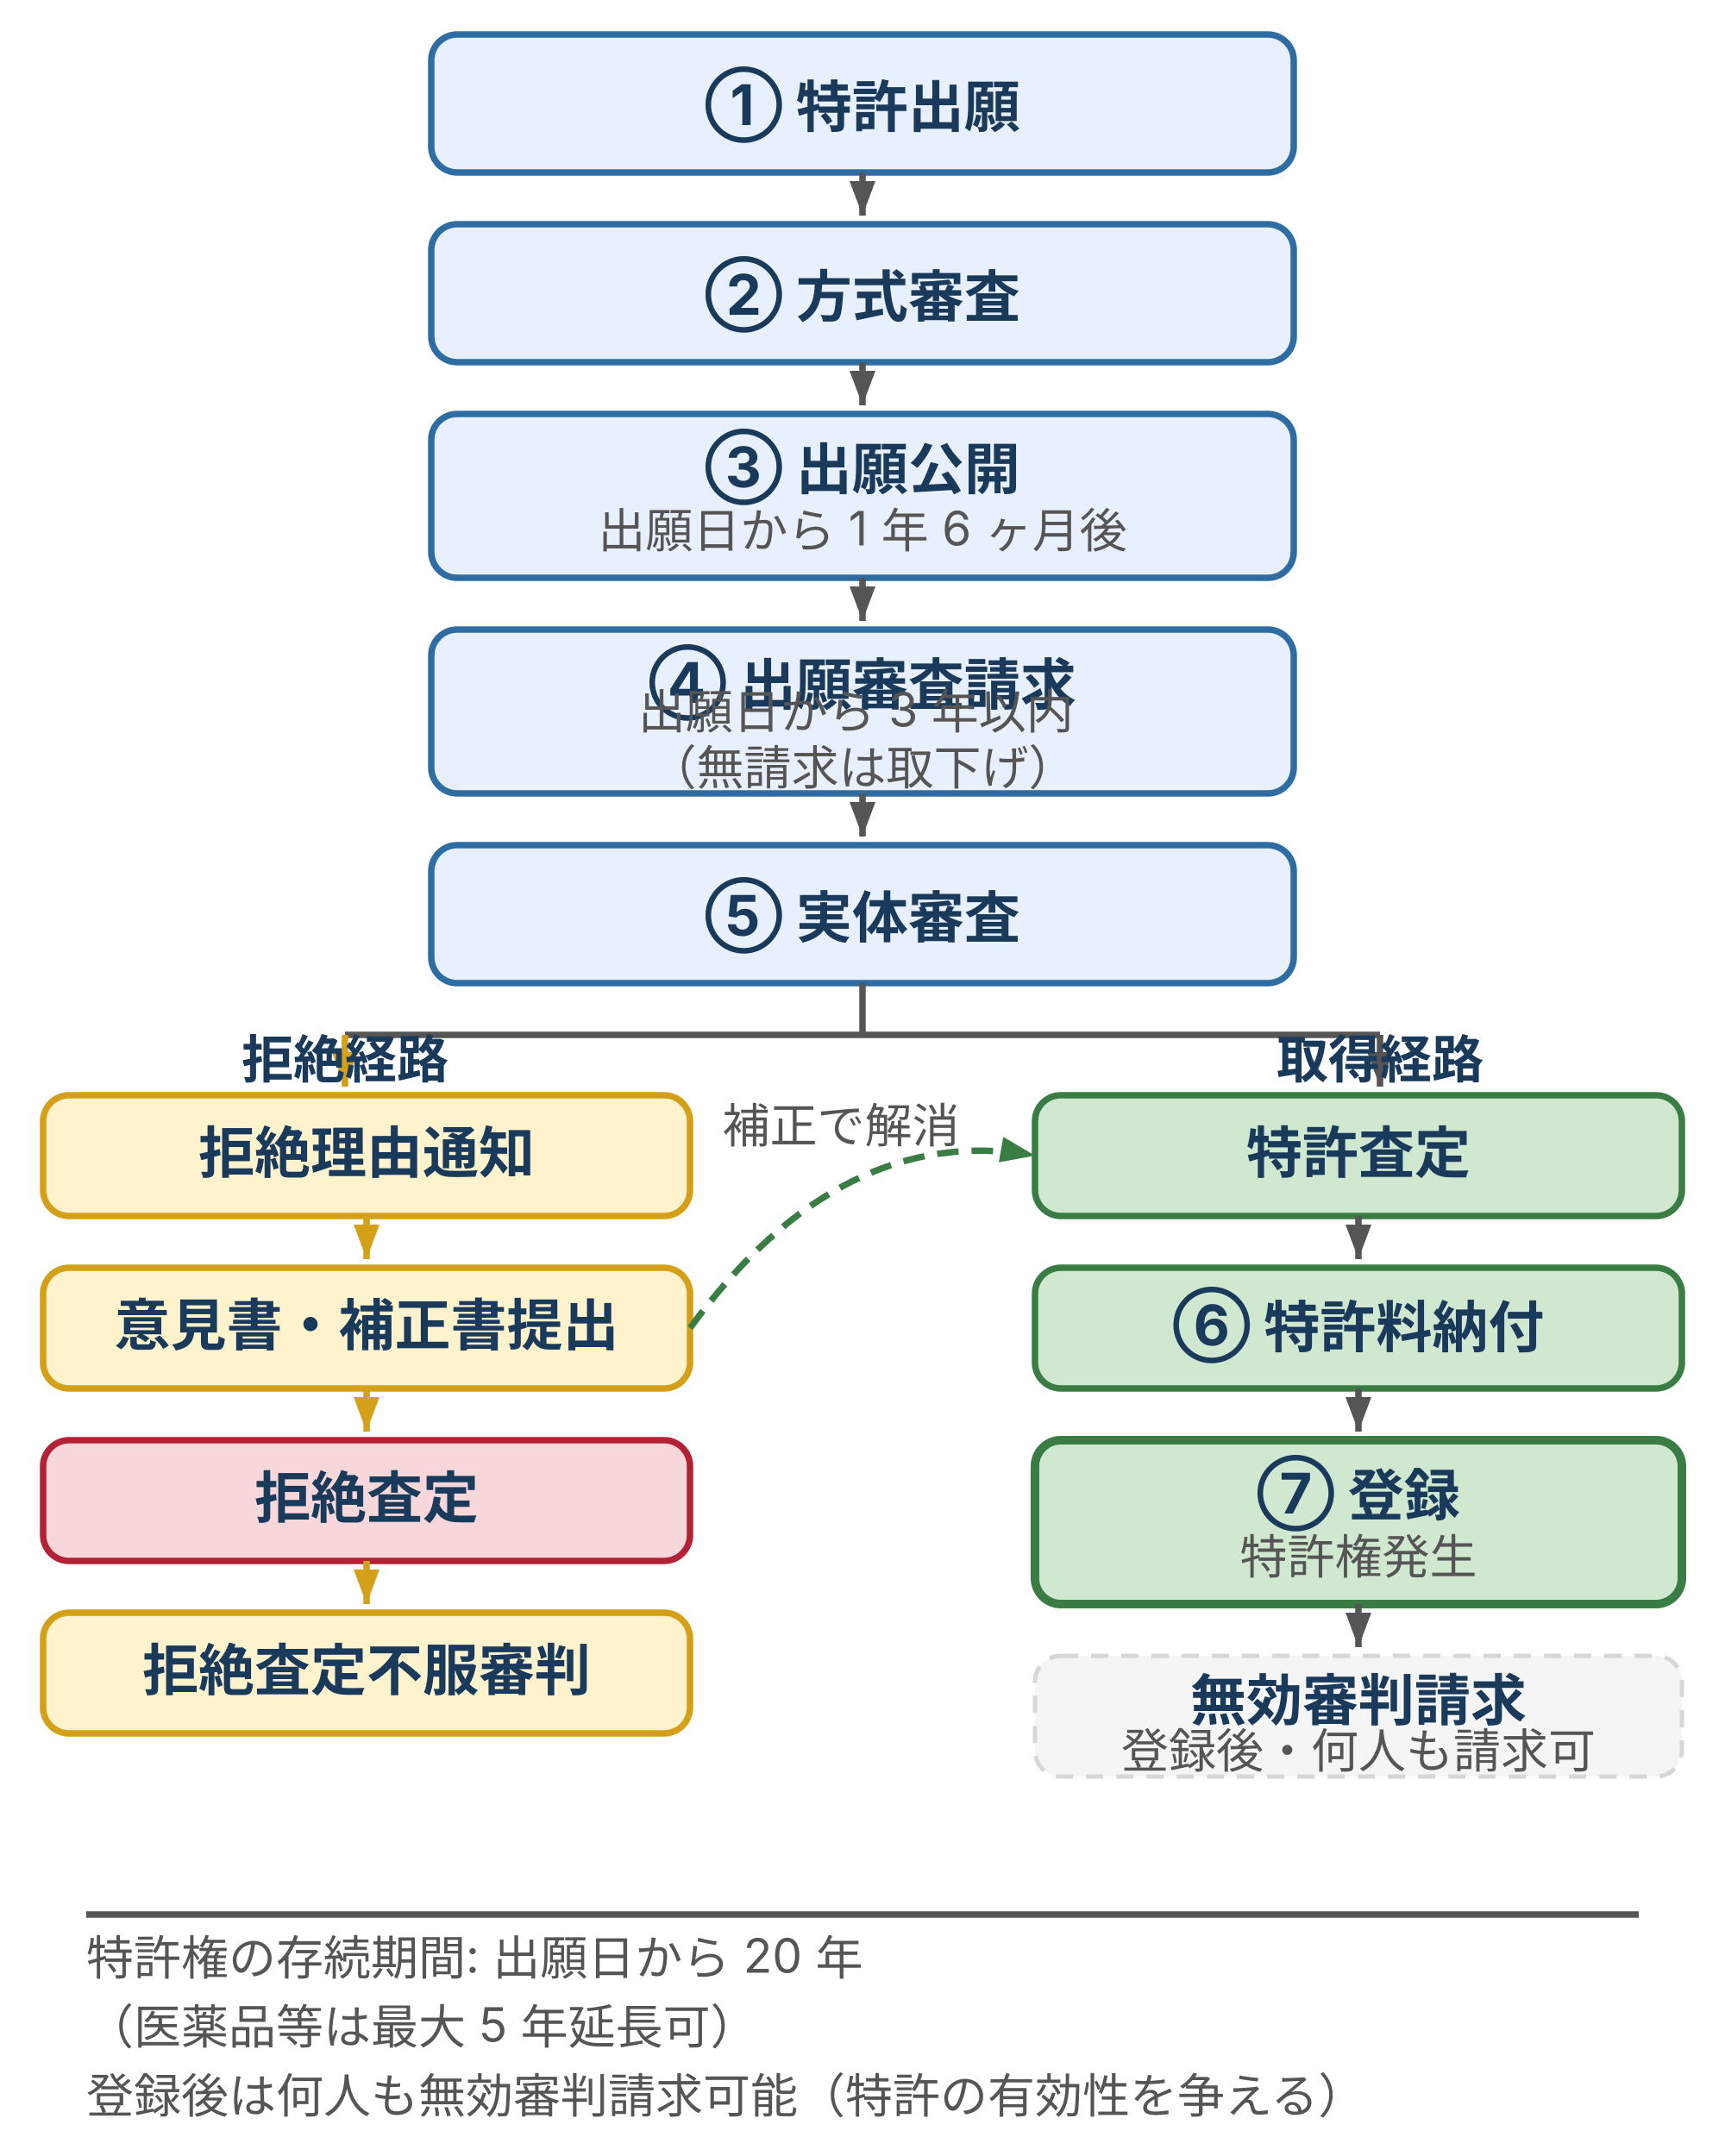
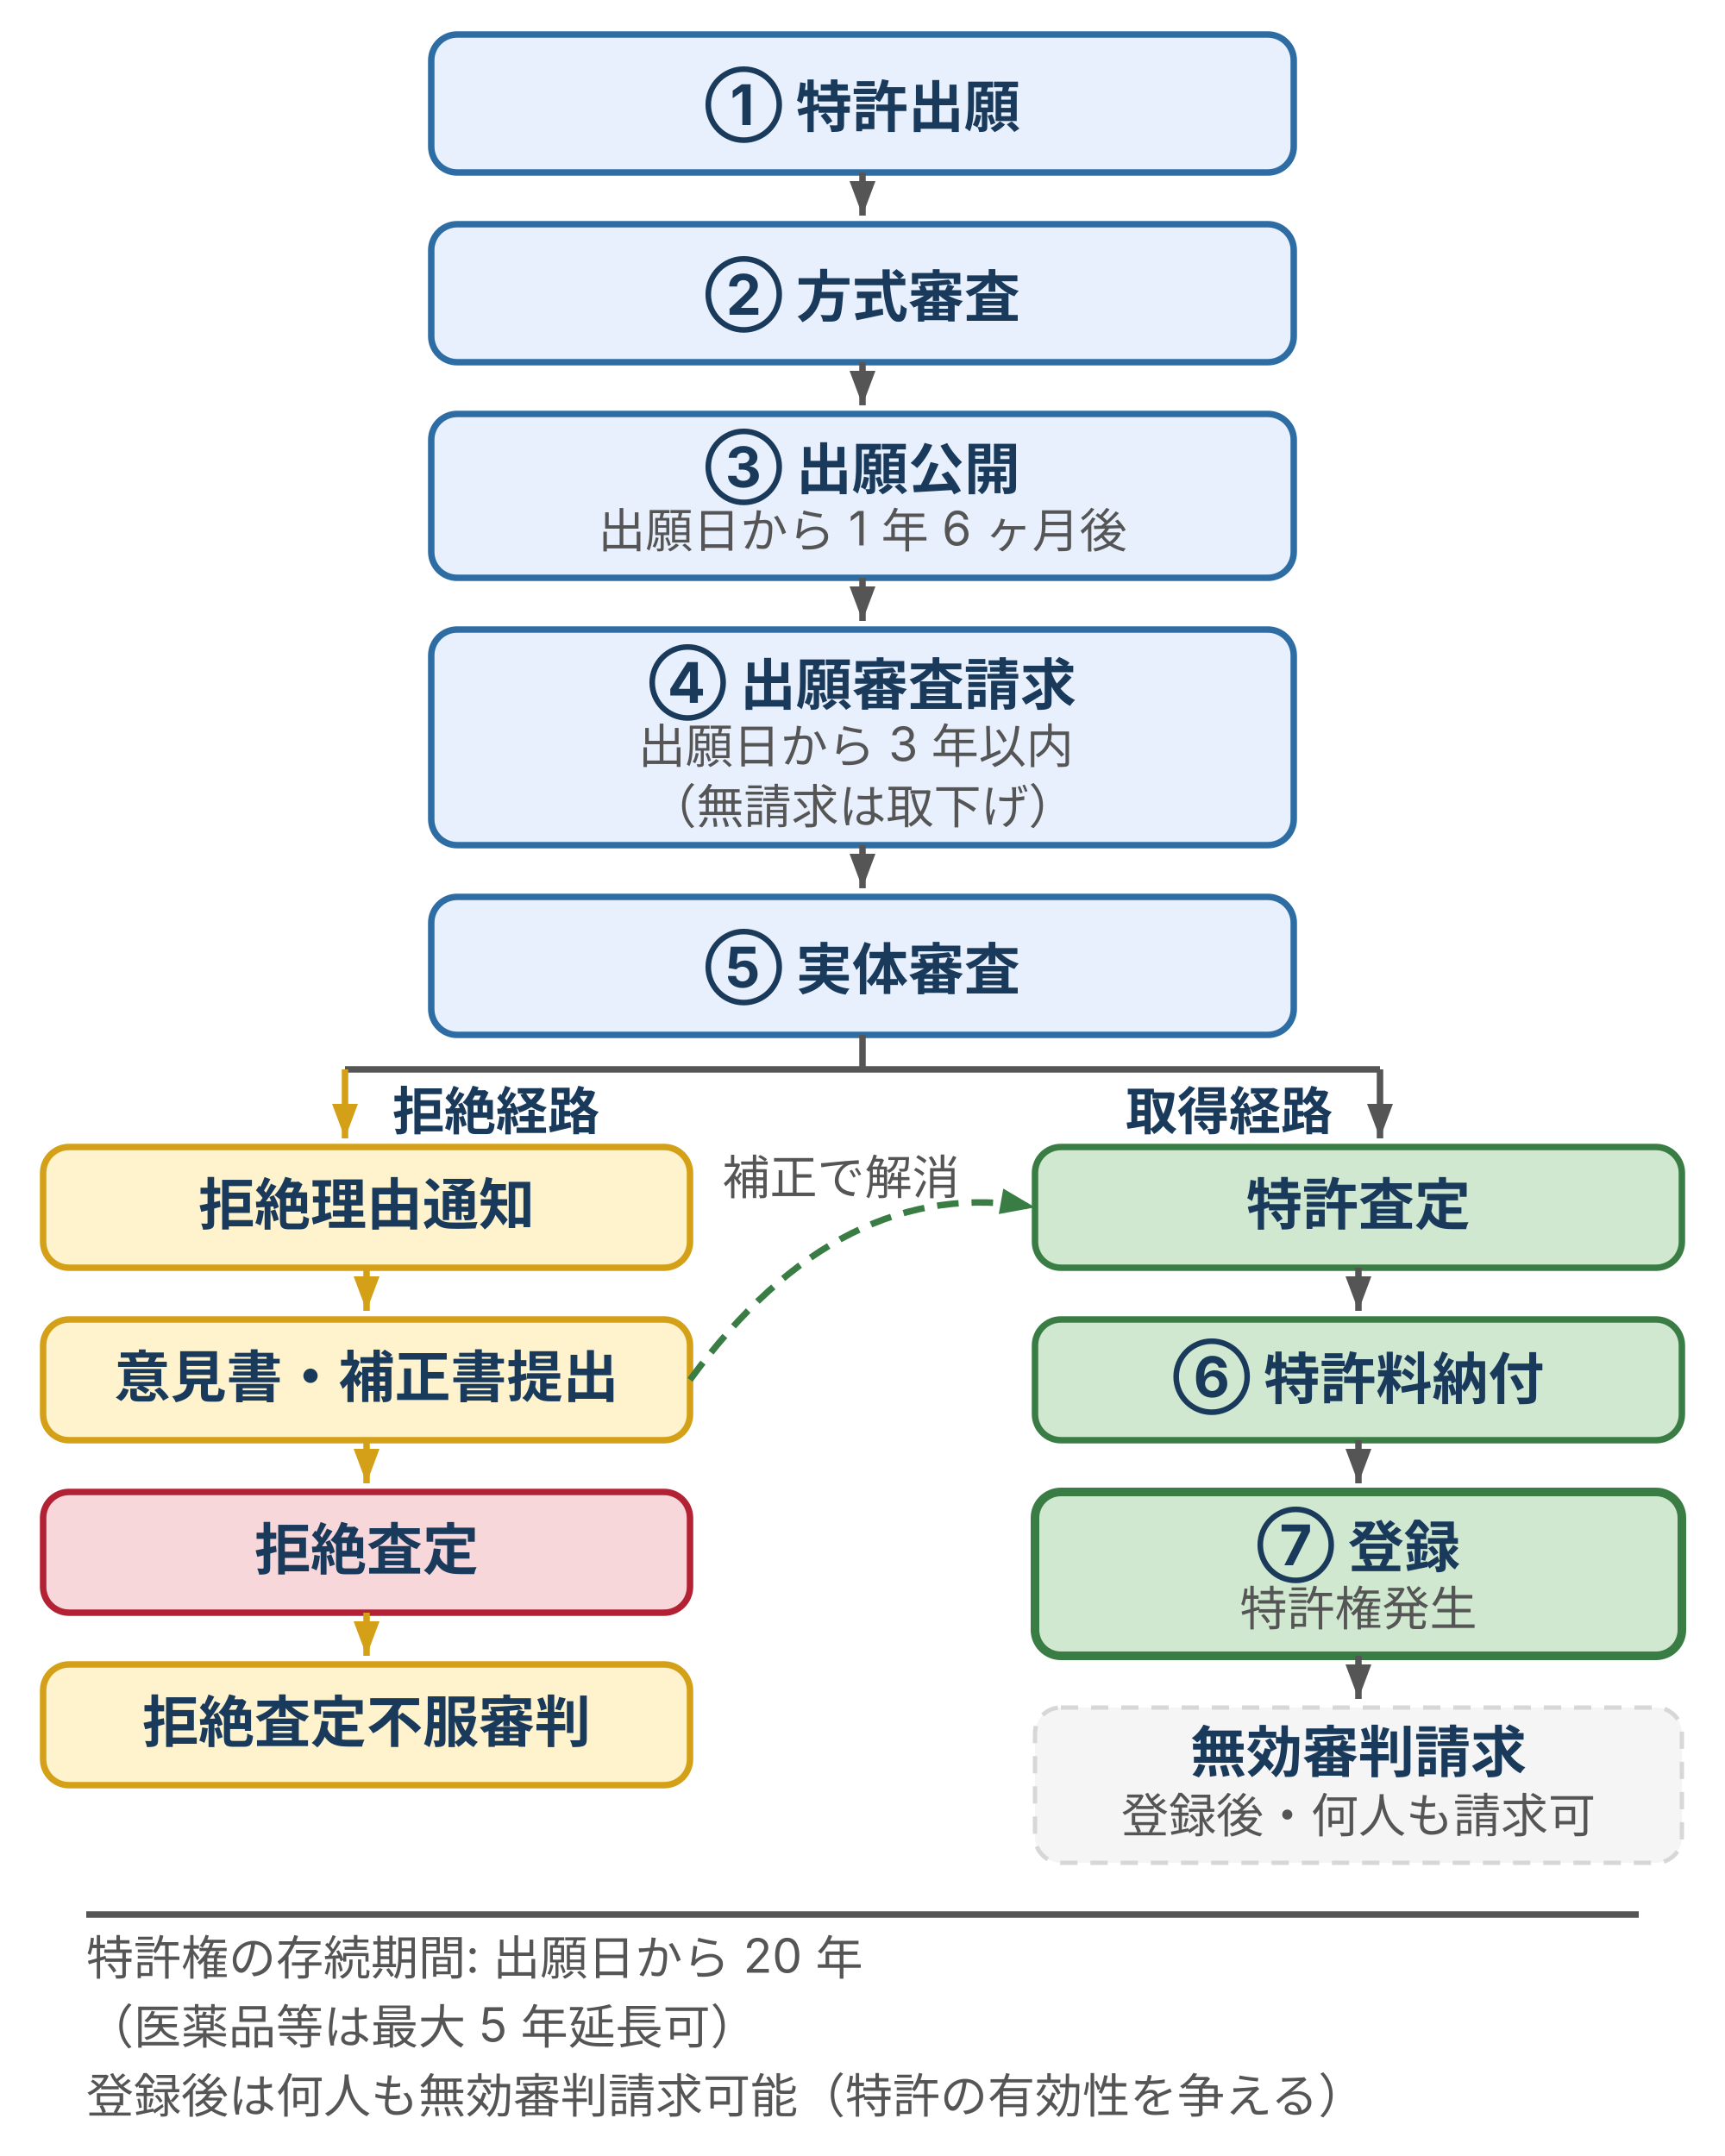
<svg xmlns="http://www.w3.org/2000/svg" width="400" height="500" viewBox="0 0 400 500" style="max-width:400px;width:100%" role="img" aria-label="出願から特許取得までのフロー：特許出願 → 方式審査 → 出願公開（1.5 年後）→ 出願審査請求（3 年以内）→ 実体審査の後、拒絶経路（拒絶理由通知 → 意見書・補正書 → 拒絶査定 → 不服審判）と取得経路（特許査定 → 特許料納付 → 登録）に分岐">
  <defs>
    <style>
      text { font-family: Inter, "Noto Sans JP", "Hiragino Kaku Gothic ProN", sans-serif; }
      .t-step { font-size: 13px; font-weight: bold; fill: #1a3a5c; }
      .t-sub { font-size: 11px; fill: #555; }
      .t-branch { font-size: 12px; font-weight: bold; fill: #1a3a5c; }
      .t-legend { font-size: 11px; fill: #555; }
      .box-step { fill: #e8f0fe; stroke: #2e6da4; stroke-width: 1.5; }
      .box-warn { fill: #fff3cd; stroke: #d4a017; stroke-width: 1.5; }
      .box-danger { fill: #f8d7da; stroke: #b22234; stroke-width: 1.5; }
      .box-positive { fill: #d0e8d0; stroke: #3a7d44; stroke-width: 1.5; }
      .box-final { fill: #d0e8d0; stroke: #3a7d44; stroke-width: 2; }
      .box-aux { fill: #f5f5f5; stroke: #d7d7d7; stroke-width: 1; stroke-dasharray: 4,3; }
      .arrow { stroke: #555; stroke-width: 1.5; fill: none; }
      .arrow-warn { stroke: #d4a017; stroke-width: 1.5; fill: none; }
      .arrow-positive { stroke: #3a7d44; stroke-width: 1.5; fill: none; stroke-dasharray: 5,3; }
    </style>
    <marker markerUnits="userSpaceOnUse" id="arrow" markerWidth="8" markerHeight="6" refX="8" refY="3" orient="auto">
      <polygon points="0,0 8,3 0,6" fill="#555" />
    </marker>
    <marker markerUnits="userSpaceOnUse" id="arrow-warn" markerWidth="8" markerHeight="6" refX="8" refY="3" orient="auto">
      <polygon points="0,0 8,3 0,6" fill="#d4a017" />
    </marker>
    <marker markerUnits="userSpaceOnUse" id="arrow-positive" markerWidth="8" markerHeight="6" refX="8" refY="3" orient="auto">
      <polygon points="0,0 8,3 0,6" fill="#3a7d44" />
    </marker>
  </defs>
  <rect class="box-step" x="100" y="8" width="200" height="32" rx="6" />
  <text class="t-step" x="200" y="29" text-anchor="middle">① 特許出願</text>
  <line class="arrow" x1="200" y1="40" x2="200" y2="50" marker-end="url(#arrow)" />
  <rect class="box-step" x="100" y="52" width="200" height="32" rx="6" />
  <text class="t-step" x="200" y="73" text-anchor="middle">② 方式審査</text>
  <line class="arrow" x1="200" y1="84" x2="200" y2="94" marker-end="url(#arrow)" />
  <rect class="box-step" x="100" y="96" width="200" height="38" rx="6" />
  <text class="t-step" x="200" y="113" text-anchor="middle">③ 出願公開</text>
  <text class="t-sub" x="200" y="127" text-anchor="middle">出願日から 1 年 6 ヶ月後</text>
  <line class="arrow" x1="200" y1="134" x2="200" y2="144" marker-end="url(#arrow)" />
-   <rect class="box-step" x="100" y="146" width="200" height="38" rx="6" />
+   <rect class="box-step" x="100" y="146" width="200" height="50" rx="6" />
  <text class="t-step" x="200" y="163" text-anchor="middle">④ 出願審査請求</text>
-   <text class="t-sub" x="200" y="169" text-anchor="middle">
+   <text class="t-sub" x="200" y="177" text-anchor="middle">
    <tspan x="200" dy="0">出願日から 3 年以内</tspan>
-     <tspan x="200" dy="13">（無請求は取下げ）</tspan>
+     <tspan x="200" dy="14">（無請求は取下げ）</tspan>
  </text>
-   <line class="arrow" x1="200" y1="184" x2="200" y2="194" marker-end="url(#arrow)" />
-   <rect class="box-step" x="100" y="196" width="200" height="32" rx="6" />
-   <text class="t-step" x="200" y="217" text-anchor="middle">⑤ 実体審査</text>
-   <line class="arrow" x1="200" y1="228" x2="200" y2="240" />
-   <line class="arrow" x1="80" y1="240" x2="320" y2="240" />
-   <line class="arrow-warn" x1="80" y1="240" x2="80" y2="252" marker-end="url(#arrow-warn)" />
-   <line class="arrow" x1="320" y1="240" x2="320" y2="252" marker-end="url(#arrow)" />
-   <text class="t-branch" x="80" y="250" text-anchor="middle" fill="#d4a017">拒絶経路</text>
-   <text class="t-branch" x="320" y="250" text-anchor="middle" fill="#3a7d44">取得経路</text>
-   <rect class="box-warn" x="10" y="254" width="150" height="28" rx="6" />
-   <text class="t-step" x="85" y="272" text-anchor="middle">拒絶理由通知</text>
-   <line class="arrow-warn" x1="85" y1="282" x2="85" y2="292" marker-end="url(#arrow-warn)" />
-   <rect class="box-warn" x="10" y="294" width="150" height="28" rx="6" />
-   <text class="t-step" x="85" y="312" text-anchor="middle">意見書・補正書提出</text>
-   <line class="arrow-warn" x1="85" y1="322" x2="85" y2="332" marker-end="url(#arrow-warn)" />
-   <rect class="box-danger" x="10" y="334" width="150" height="28" rx="6" />
-   <text class="t-step" x="85" y="352" text-anchor="middle">拒絶査定</text>
-   <line class="arrow-warn" x1="85" y1="362" x2="85" y2="372" marker-end="url(#arrow-warn)" />
-   <rect class="box-warn" x="10" y="374" width="150" height="28" rx="6" />
-   <text class="t-step" x="85" y="392" text-anchor="middle">拒絶査定不服審判</text>
-   <rect class="box-positive" x="240" y="254" width="150" height="28" rx="6" />
-   <text class="t-step" x="315" y="272" text-anchor="middle">特許査定</text>
-   <line class="arrow" x1="315" y1="282" x2="315" y2="292" marker-end="url(#arrow)" />
-   <rect class="box-positive" x="240" y="294" width="150" height="28" rx="6" />
-   <text class="t-step" x="315" y="312" text-anchor="middle">⑥ 特許料納付</text>
-   <line class="arrow" x1="315" y1="322" x2="315" y2="332" marker-end="url(#arrow)" />
-   <rect class="box-final" x="240" y="334" width="150" height="38" rx="6" />
-   <text class="t-step" x="315" y="351" text-anchor="middle">⑦ 登録</text>
-   <text class="t-sub" x="315" y="365" text-anchor="middle">特許権発生</text>
-   <line class="arrow" x1="315" y1="372" x2="315" y2="382" marker-end="url(#arrow)" />
-   <rect class="box-aux" x="240" y="384" width="150" height="28" rx="6" />
-   <text class="t-step" x="315" y="399" text-anchor="middle">無効審判請求</text>
-   <text class="t-sub" x="315" y="410" text-anchor="middle">登録後・何人も請求可</text>
-   <path class="arrow-positive" d="M 160 308 Q 195 260 240 268" marker-end="url(#arrow-positive)" />
-   <text class="t-sub" x="195" y="265" text-anchor="middle" fill="#3a7d44">補正で解消</text>
+   <line class="arrow" x1="200" y1="196" x2="200" y2="206" marker-end="url(#arrow)" />
+   <rect class="box-step" x="100" y="208" width="200" height="32" rx="6" />
+   <text class="t-step" x="200" y="229" text-anchor="middle">⑤ 実体審査</text>
+   <line class="arrow" x1="200" y1="240" x2="200" y2="248" />
+   <line class="arrow" x1="80" y1="248" x2="320" y2="248" />
+   <line class="arrow-warn" x1="80" y1="248" x2="80" y2="264" marker-end="url(#arrow-warn)" />
+   <line class="arrow" x1="320" y1="248" x2="320" y2="264" marker-end="url(#arrow)" />
+   <text class="t-branch" x="115" y="262" text-anchor="middle" fill="#d4a017">拒絶経路</text>
+   <text class="t-branch" x="285" y="262" text-anchor="middle" fill="#3a7d44">取得経路</text>
+   <rect class="box-warn" x="10" y="266" width="150" height="28" rx="6" />
+   <text class="t-step" x="85" y="284" text-anchor="middle">拒絶理由通知</text>
+   <line class="arrow-warn" x1="85" y1="294" x2="85" y2="304" marker-end="url(#arrow-warn)" />
+   <rect class="box-warn" x="10" y="306" width="150" height="28" rx="6" />
+   <text class="t-step" x="85" y="324" text-anchor="middle">意見書・補正書提出</text>
+   <line class="arrow-warn" x1="85" y1="334" x2="85" y2="344" marker-end="url(#arrow-warn)" />
+   <rect class="box-danger" x="10" y="346" width="150" height="28" rx="6" />
+   <text class="t-step" x="85" y="364" text-anchor="middle">拒絶査定</text>
+   <line class="arrow-warn" x1="85" y1="374" x2="85" y2="384" marker-end="url(#arrow-warn)" />
+   <rect class="box-warn" x="10" y="386" width="150" height="28" rx="6" />
+   <text class="t-step" x="85" y="404" text-anchor="middle">拒絶査定不服審判</text>
+   <rect class="box-positive" x="240" y="266" width="150" height="28" rx="6" />
+   <text class="t-step" x="315" y="284" text-anchor="middle">特許査定</text>
+   <line class="arrow" x1="315" y1="294" x2="315" y2="304" marker-end="url(#arrow)" />
+   <rect class="box-positive" x="240" y="306" width="150" height="28" rx="6" />
+   <text class="t-step" x="315" y="324" text-anchor="middle">⑥ 特許料納付</text>
+   <line class="arrow" x1="315" y1="334" x2="315" y2="344" marker-end="url(#arrow)" />
+   <rect class="box-final" x="240" y="346" width="150" height="38" rx="6" />
+   <text class="t-step" x="315" y="363" text-anchor="middle">⑦ 登録</text>
+   <text class="t-sub" x="315" y="377" text-anchor="middle">特許権発生</text>
+   <line class="arrow" x1="315" y1="384" x2="315" y2="394" marker-end="url(#arrow)" />
+   <rect class="box-aux" x="240" y="396" width="150" height="36" rx="6" />
+   <text class="t-step" x="315" y="411" text-anchor="middle">無効審判請求</text>
+   <text class="t-sub" x="315" y="425" text-anchor="middle">登録後・何人も請求可</text>
+   <path class="arrow-positive" d="M 160 320 Q 195 272 240 280" marker-end="url(#arrow-positive)" />
+   <text class="t-sub" x="195" y="277" text-anchor="middle" fill="#3a7d44">補正で解消</text>
  <line class="arrow" x1="20" y1="444" x2="380" y2="444" />
  <text class="t-legend" x="20" y="458">特許権の存続期間: 出願日から 20 年</text>
  <text class="t-legend" x="20" y="474">（医薬品等は最大 5 年延長可）</text>
  <text class="t-legend" x="20" y="490">登録後は何人も無効審判請求可能（特許の有効性を争える）</text>
</svg>
